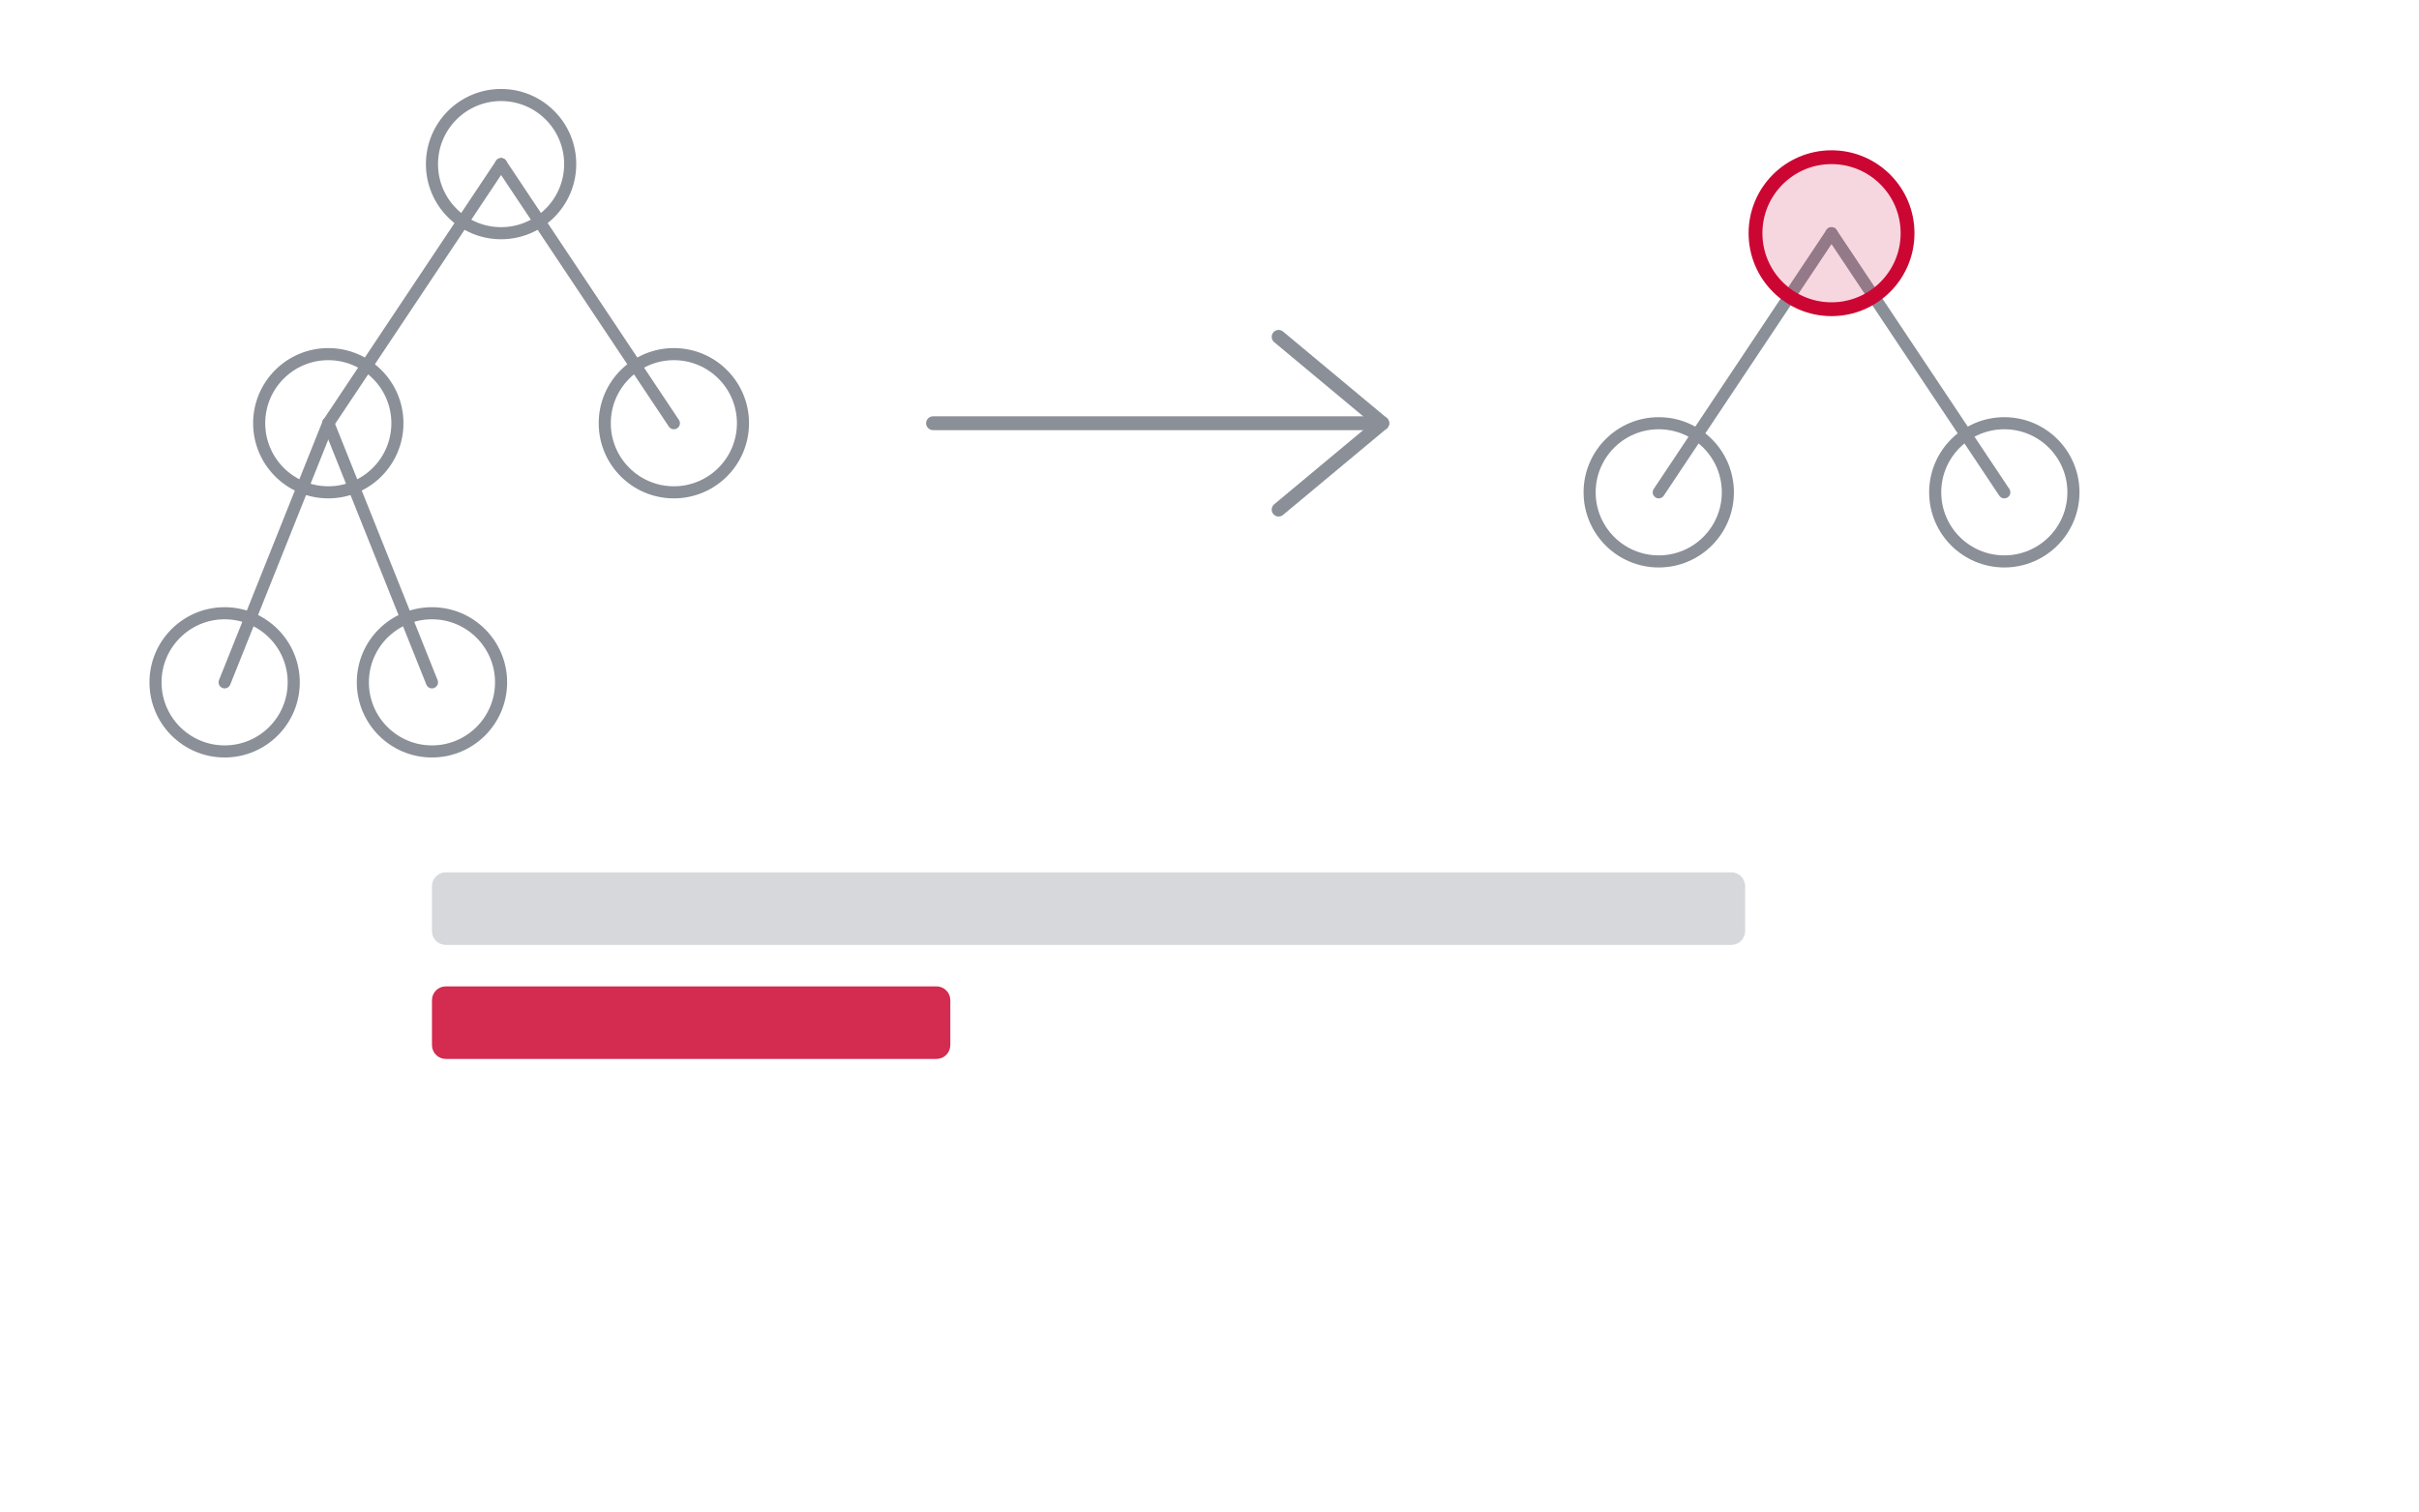
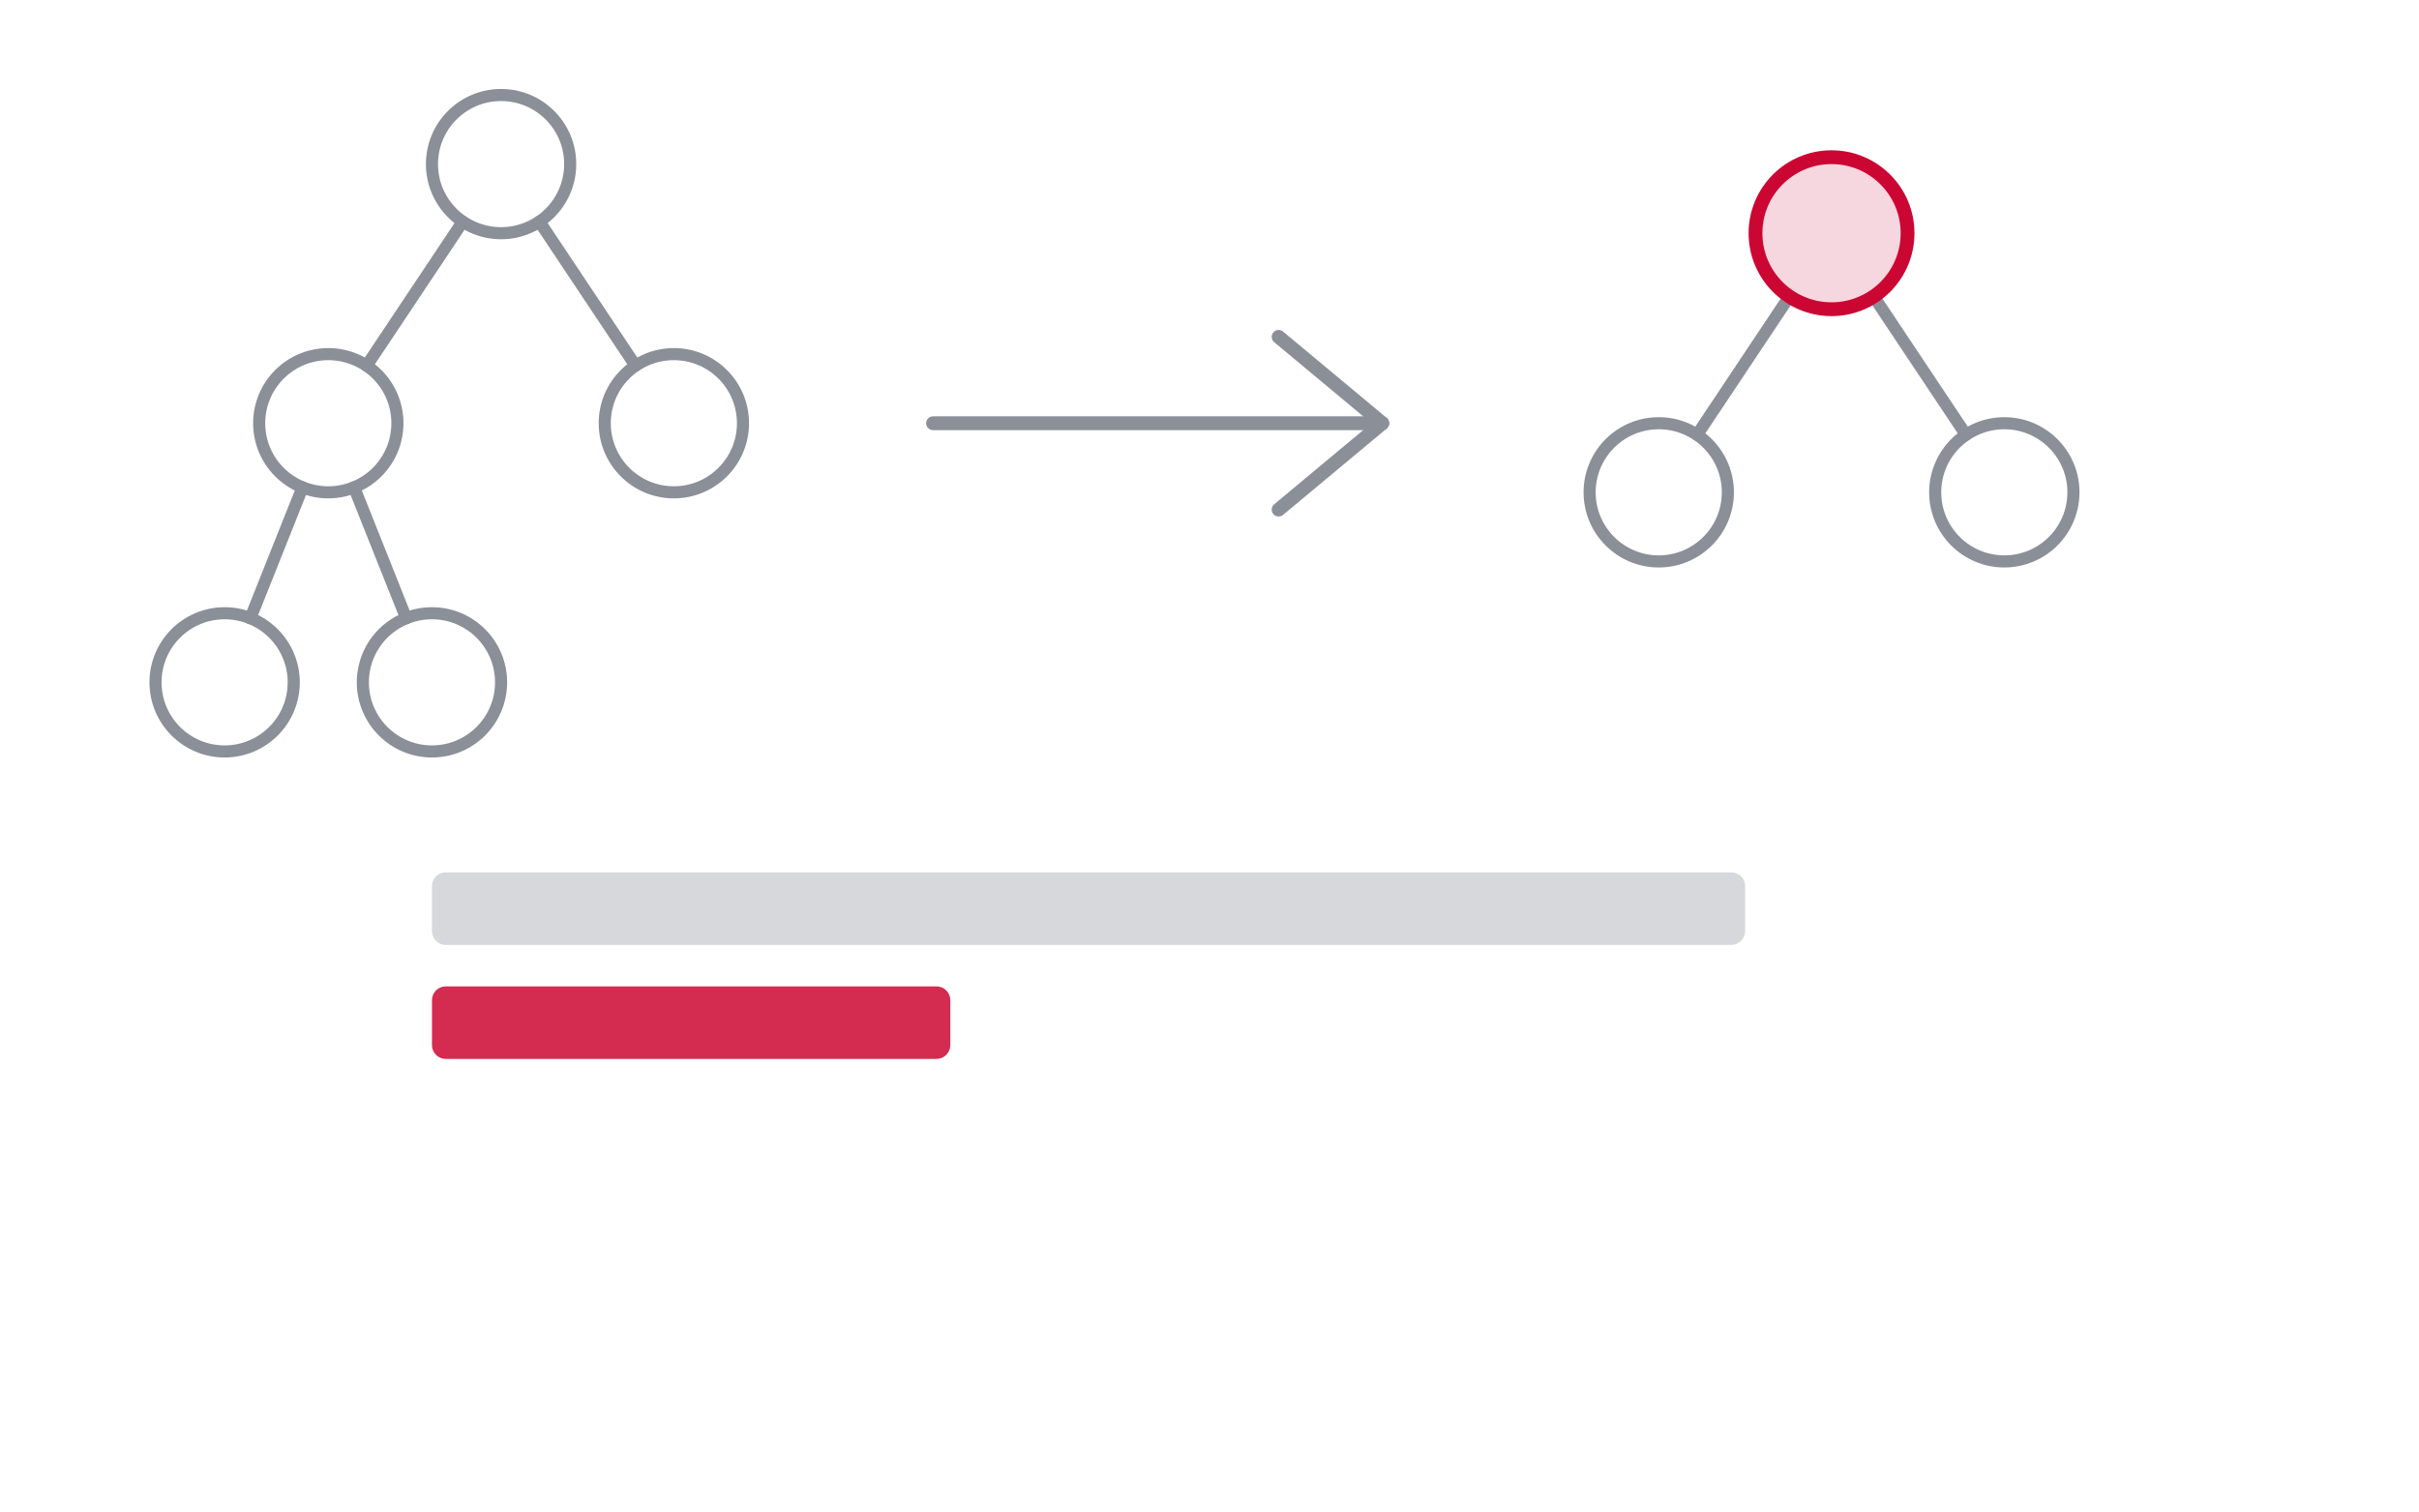
<svg xmlns="http://www.w3.org/2000/svg" viewBox="0 0 1400 875" fill="none">
  <g transform="translate(0,-55)">
    <g stroke="#8a8f98" stroke-width="7" stroke-linecap="round">
-       <line x1="290" y1="150" x2="190" y2="300" />
-       <line x1="290" y1="150" x2="390" y2="300" />
-       <line x1="190" y1="300" x2="130" y2="450" />
-       <line x1="190" y1="300" x2="250" y2="450" />
+       <line x1="267.8" y1="183.3" x2="212.2" y2="266.7" />
+       <line x1="312.2" y1="183.3" x2="367.8" y2="266.7" />
+       <line x1="175.1" y1="337.1" x2="144.9" y2="412.9" />
+       <line x1="204.9" y1="337.1" x2="235.1" y2="412.9" />
      <circle cx="290" cy="150" r="40" />
      <circle cx="190" cy="300" r="40" />
      <circle cx="390" cy="300" r="40" />
      <circle cx="130" cy="450" r="40" />
      <circle cx="250" cy="450" r="40" />
    </g>
    <g stroke="#8a8f98" stroke-width="8" stroke-linecap="round" stroke-linejoin="round">
      <line x1="540" y1="300" x2="800" y2="300" />
      <polyline points="740,250 800,300 740,350" />
    </g>
    <g stroke="#8a8f98" stroke-width="7" stroke-linecap="round">
-       <line x1="1060" y1="190" x2="960" y2="340" />
-       <line x1="1060" y1="190" x2="1160" y2="340" />
+       <line x1="1035.6" y1="226.6" x2="982.2" y2="306.7" />
+       <line x1="1084.4" y1="226.6" x2="1137.8" y2="306.7" />
      <circle cx="960" cy="340" r="40" />
      <circle cx="1160" cy="340" r="40" />
    </g>
    <circle cx="1060" cy="190" r="44" stroke="#CC0633" stroke-width="8" fill="#CC0633" fill-opacity=".16" />
    <rect x="250" y="560" width="760" height="42" rx="8" fill="#8a8f98" fill-opacity=".35" />
    <rect x="250" y="626" width="300" height="42" rx="8" fill="#CC0633" fill-opacity=".85" />
  </g>
</svg>
